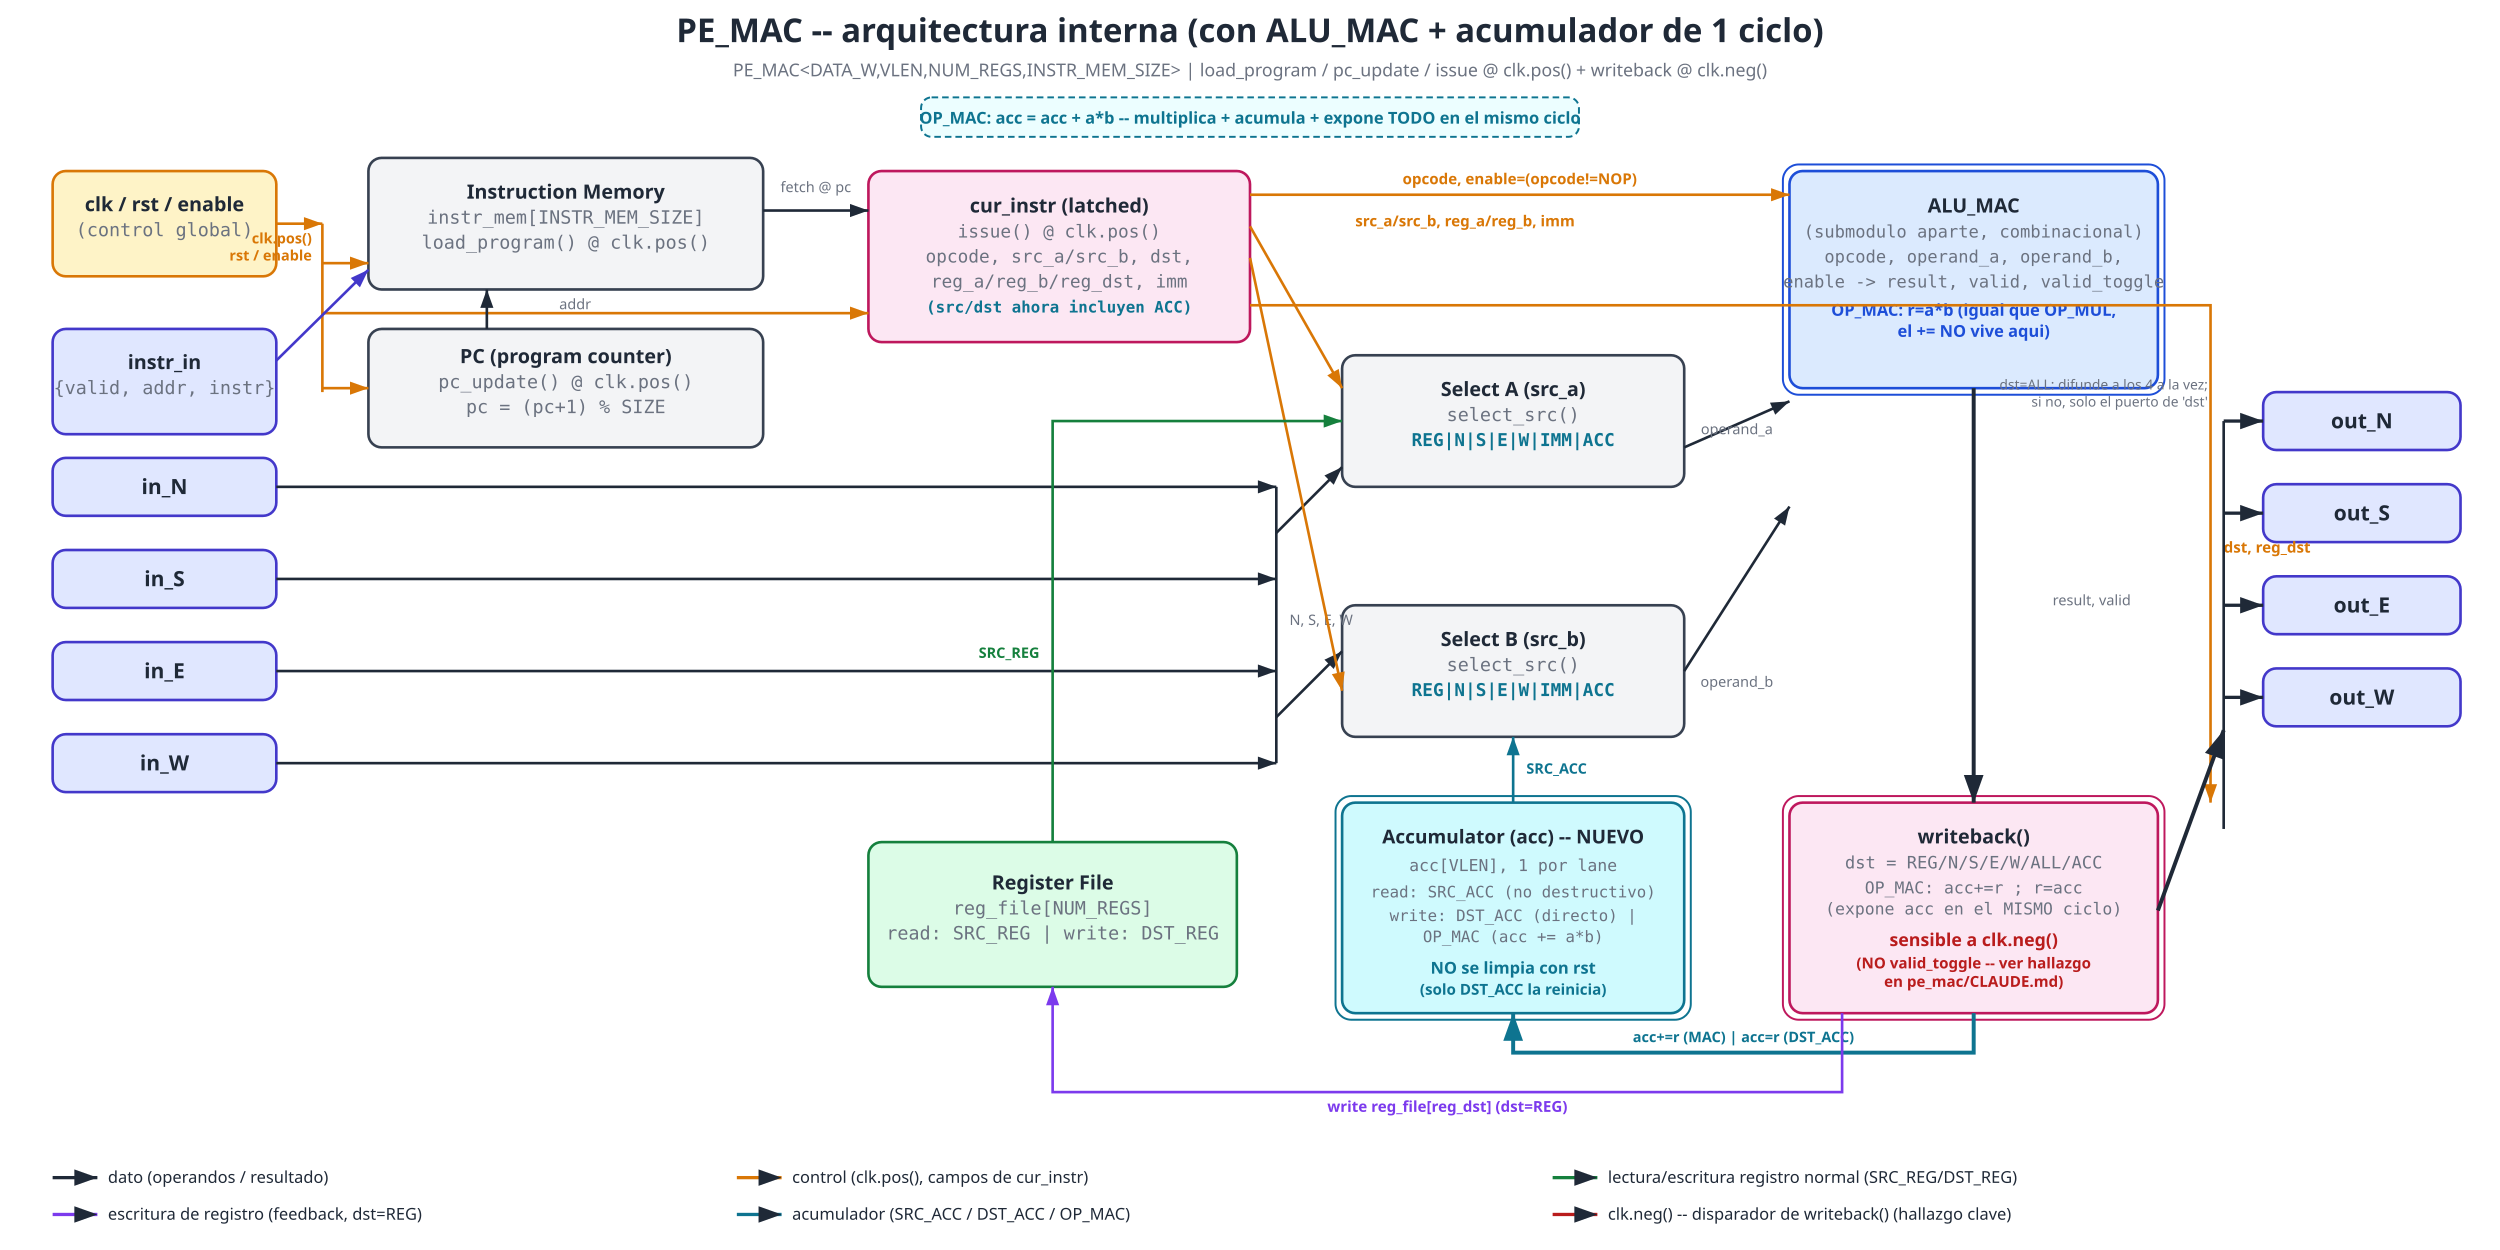
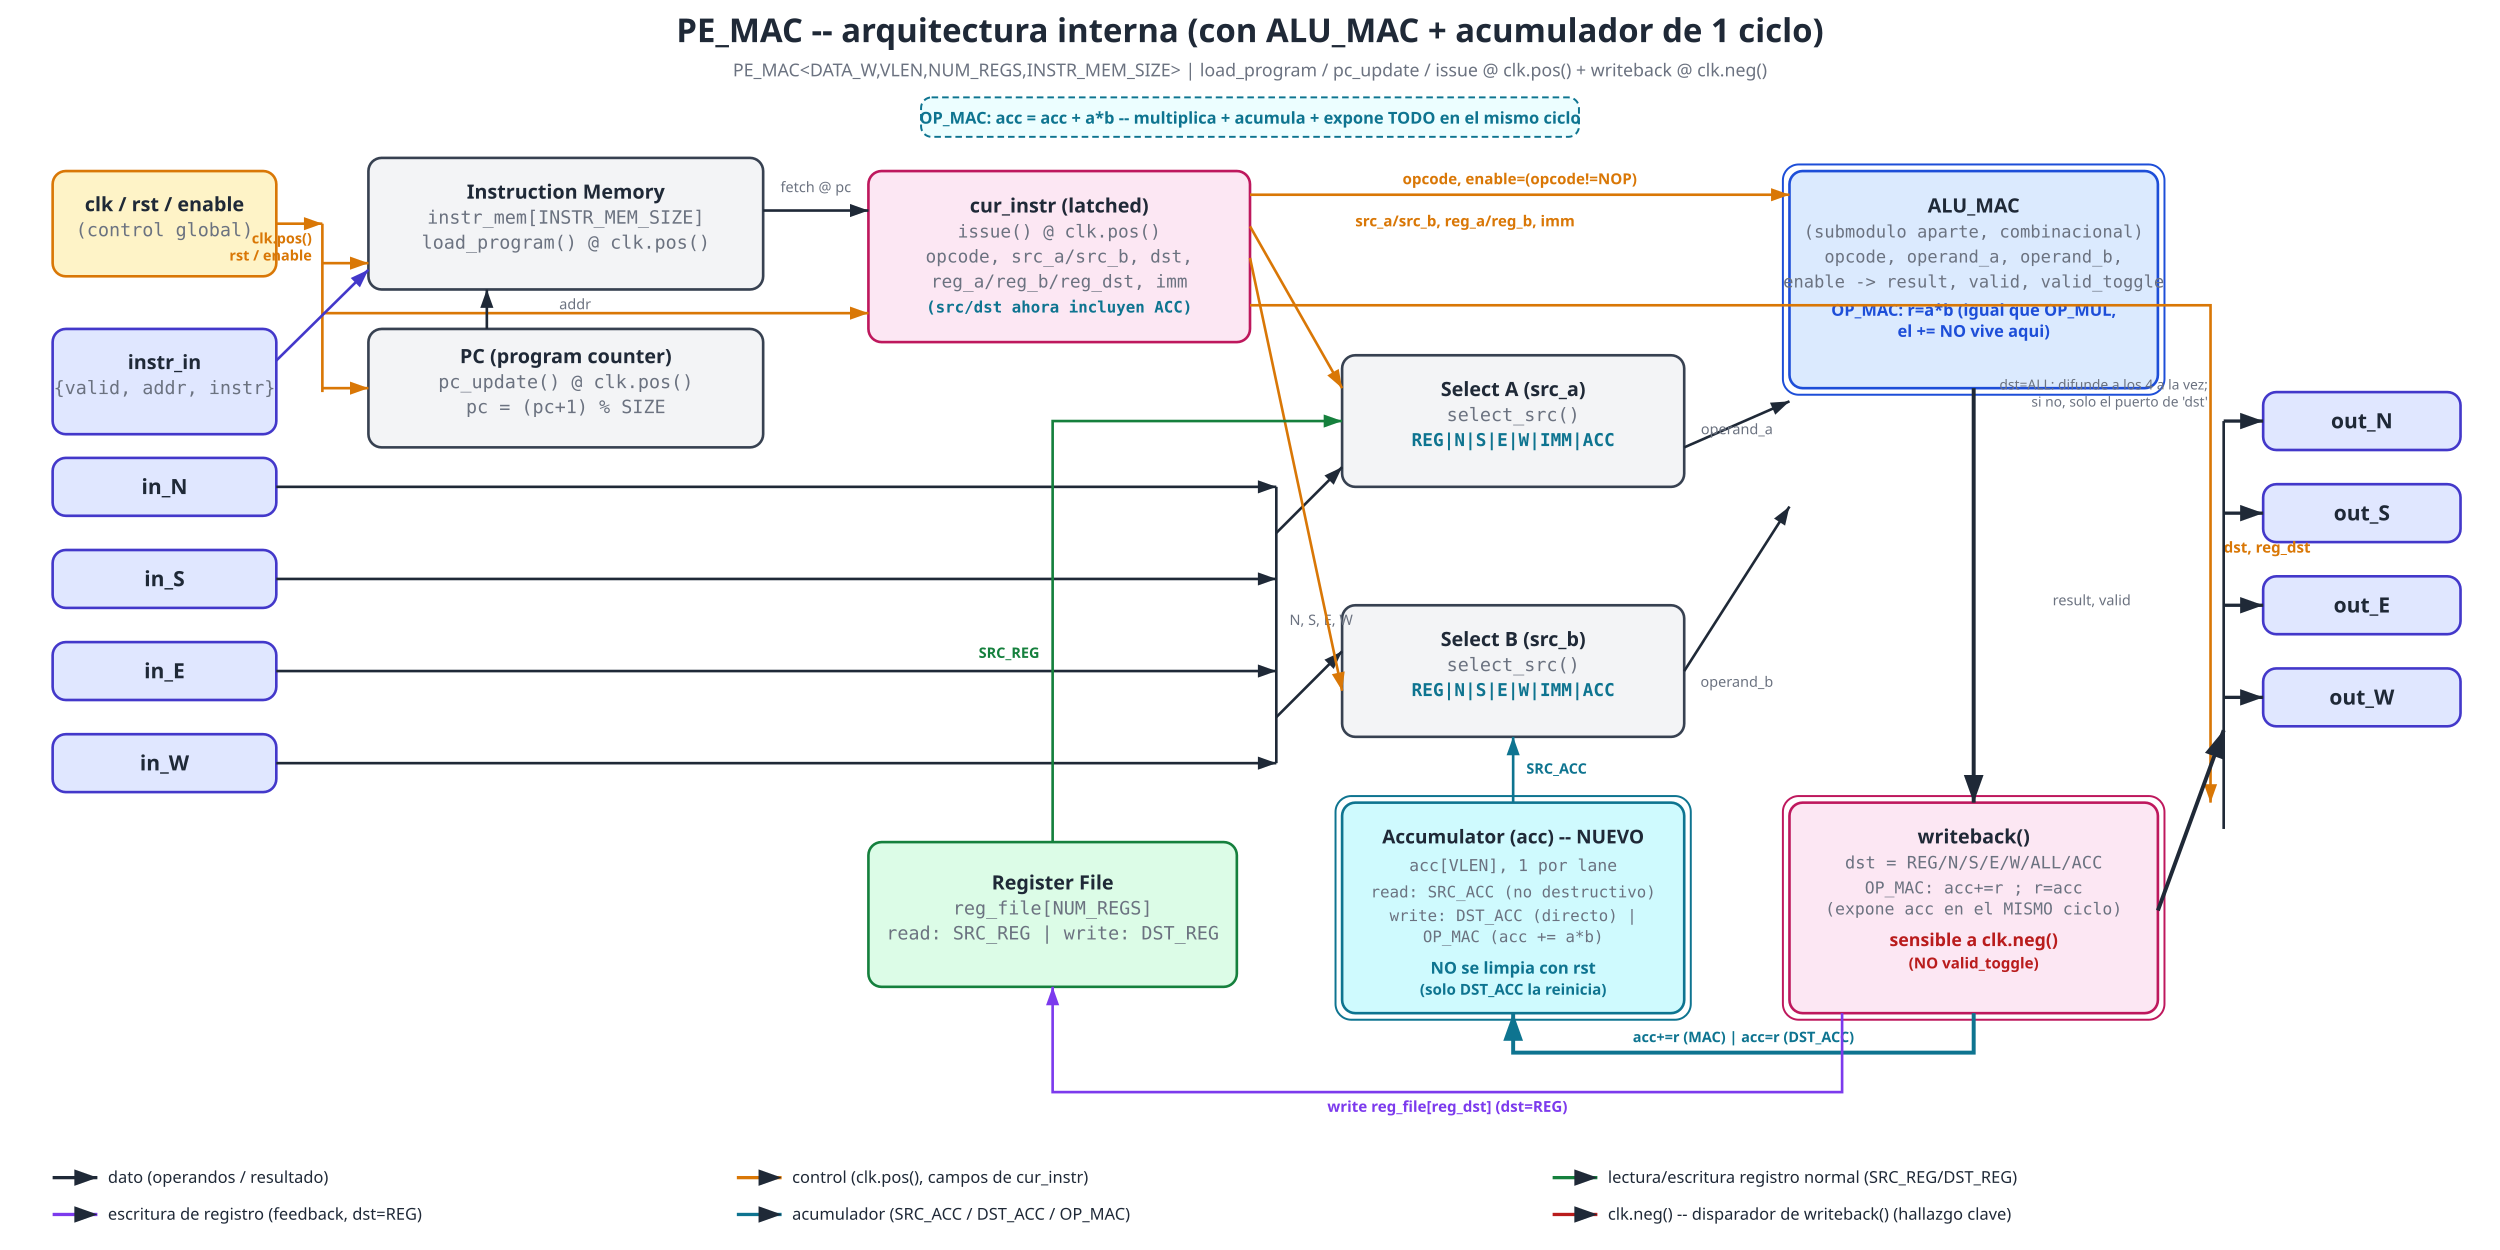
<svg xmlns="http://www.w3.org/2000/svg" viewBox="0 0 1900 950" font-family="sans-serif">
  <rect x="0" y="0" width="1900" height="950" fill="#ffffff" />
  <defs>
    <marker id="aData" markerWidth="9" markerHeight="9" refX="7" refY="2.5" orient="auto" markerUnits="strokeWidth">
      <path d="M0,0 L7,2.5 L0,5 Z" fill="#1f2937" />
    </marker>
    <marker id="aCtrl" markerWidth="9" markerHeight="9" refX="7" refY="2.5" orient="auto" markerUnits="strokeWidth">
      <path d="M0,0 L7,2.5 L0,5 Z" fill="#d97706" />
    </marker>
    <marker id="aFeedback" markerWidth="9" markerHeight="9" refX="7" refY="2.5" orient="auto" markerUnits="strokeWidth">
      <path d="M0,0 L7,2.5 L0,5 Z" fill="#7c3aed" />
    </marker>
    <marker id="aReg" markerWidth="9" markerHeight="9" refX="7" refY="2.5" orient="auto" markerUnits="strokeWidth">
      <path d="M0,0 L7,2.5 L0,5 Z" fill="#15803d" />
    </marker>
    <marker id="aPort" markerWidth="9" markerHeight="9" refX="7" refY="2.5" orient="auto" markerUnits="strokeWidth">
      <path d="M0,0 L7,2.5 L0,5 Z" fill="#4338ca" />
    </marker>
    <marker id="aAcc" markerWidth="9" markerHeight="9" refX="7" refY="2.5" orient="auto" markerUnits="strokeWidth">
      <path d="M0,0 L7,2.5 L0,5 Z" fill="#0e7490" />
    </marker>
    <marker id="aNeg" markerWidth="9" markerHeight="9" refX="7" refY="2.5" orient="auto" markerUnits="strokeWidth">
      <path d="M0,0 L7,2.5 L0,5 Z" fill="#b91c1c" />
    </marker>
  </defs>
  <text x="950.0" y="32" text-anchor="middle" font-family="sans-serif" font-size="25" font-weight="700" fill="#1f2937">PE_MAC -- arquitectura interna (con ALU_MAC + acumulador de 1 ciclo)</text>
  <text x="950.0" y="58" text-anchor="middle" font-family="sans-serif" font-size="13.5" font-weight="400" fill="#6b7280">PE_MAC&lt;DATA_W,VLEN,NUM_REGS,INSTR_MEM_SIZE&gt;  |  load_program / pc_update / issue @ clk.pos()  +  writeback @ clk.neg()</text>
  <rect x="700" y="74" width="500" height="30" rx="8" fill="#ecfeff" stroke="#0e7490" stroke-width="1.5" stroke-dasharray="5,3" />
  <text x="950" y="94" text-anchor="middle" font-family="sans-serif" font-size="12.5" font-weight="700" fill="#0e7490">OP_MAC: acc = acc + a*b  --  multiplica + acumula + expone TODO en el mismo ciclo</text>
  <rect x="40" y="130" width="170" height="80" rx="10" fill="#fef3c7" stroke="#d97706" stroke-width="2" />
  <text x="125" y="160.5" text-anchor="middle" font-family="sans-serif" font-size="15" font-weight="700" fill="#1f2937">clk / rst / enable</text>
  <text x="125" y="179.5" text-anchor="middle" font-family="monospace" font-size="14" font-weight="400" fill="#6b7280">(control global)</text>
  <rect x="40" y="250" width="170" height="80" rx="10" fill="#e0e7ff" stroke="#4338ca" stroke-width="2" />
  <text x="125" y="280.5" text-anchor="middle" font-family="sans-serif" font-size="15" font-weight="700" fill="#1f2937">instr_in</text>
  <text x="125" y="299.5" text-anchor="middle" font-family="monospace" font-size="14" font-weight="400" fill="#6b7280">{valid, addr, instr}</text>
  <rect x="40" y="348" width="170" height="44" rx="10" fill="#e0e7ff" stroke="#4338ca" stroke-width="2" />
  <text x="125" y="375.5" text-anchor="middle" font-family="sans-serif" font-size="16" font-weight="700" fill="#1f2937">in_N</text>
  <rect x="40" y="418" width="170" height="44" rx="10" fill="#e0e7ff" stroke="#4338ca" stroke-width="2" />
  <text x="125" y="445.5" text-anchor="middle" font-family="sans-serif" font-size="16" font-weight="700" fill="#1f2937">in_S</text>
  <rect x="40" y="488" width="170" height="44" rx="10" fill="#e0e7ff" stroke="#4338ca" stroke-width="2" />
  <text x="125" y="515.5" text-anchor="middle" font-family="sans-serif" font-size="16" font-weight="700" fill="#1f2937">in_E</text>
  <rect x="40" y="558" width="170" height="44" rx="10" fill="#e0e7ff" stroke="#4338ca" stroke-width="2" />
  <text x="125" y="585.5" text-anchor="middle" font-family="sans-serif" font-size="16" font-weight="700" fill="#1f2937">in_W</text>
  <rect x="280" y="120" width="300" height="100" rx="10" fill="#f3f4f6" stroke="#374151" stroke-width="2" />
  <text x="430" y="151" text-anchor="middle" font-family="sans-serif" font-size="15" font-weight="700" fill="#1f2937">Instruction Memory</text>
  <text x="430" y="170" text-anchor="middle" font-family="monospace" font-size="14" font-weight="400" fill="#6b7280">instr_mem[INSTR_MEM_SIZE]</text>
  <text x="430" y="189" text-anchor="middle" font-family="monospace" font-size="14" font-weight="400" fill="#6b7280">load_program() @ clk.pos()</text>
  <rect x="280" y="250" width="300" height="90" rx="10" fill="#f3f4f6" stroke="#374151" stroke-width="2" />
  <text x="430" y="276" text-anchor="middle" font-family="sans-serif" font-size="15" font-weight="700" fill="#1f2937">PC (program counter)</text>
  <text x="430" y="295" text-anchor="middle" font-family="monospace" font-size="14" font-weight="400" fill="#6b7280">pc_update() @ clk.pos()</text>
  <text x="430" y="314" text-anchor="middle" font-family="monospace" font-size="14" font-weight="400" fill="#6b7280">pc = (pc+1) % SIZE</text>
  <rect x="660" y="130" width="290" height="130" rx="10" fill="#fce7f3" stroke="#be185d" stroke-width="2" />
  <text x="805" y="161.5" text-anchor="middle" font-family="sans-serif" font-size="15" font-weight="700" fill="#1f2937">cur_instr (latched)</text>
  <text x="805" y="180.5" text-anchor="middle" font-family="monospace" font-size="13.5" font-weight="400" fill="#6b7280">issue() @ clk.pos()</text>
  <text x="805" y="199.5" text-anchor="middle" font-family="monospace" font-size="13.5" font-weight="400" fill="#6b7280">opcode, src_a/src_b, dst,</text>
  <text x="805" y="218.5" text-anchor="middle" font-family="monospace" font-size="13.5" font-weight="400" fill="#6b7280">reg_a/reg_b/reg_dst, imm</text>
  <text x="805" y="237.5" text-anchor="middle" font-family="monospace" font-size="12" font-weight="700" fill="#0e7490">(src/dst ahora incluyen ACC)</text>
  <rect x="1020" y="270" width="260" height="100" rx="10" fill="#f3f4f6" stroke="#374151" stroke-width="2" />
  <text x="1150" y="301" text-anchor="middle" font-family="sans-serif" font-size="15" font-weight="700" fill="#1f2937">Select A (src_a)</text>
  <text x="1150" y="320" text-anchor="middle" font-family="monospace" font-size="14" font-weight="400" fill="#6b7280">select_src()</text>
  <text x="1150" y="339" text-anchor="middle" font-family="monospace" font-size="13.5" font-weight="700" fill="#0e7490">REG|N|S|E|W|IMM|ACC</text>
  <rect x="1020" y="460" width="260" height="100" rx="10" fill="#f3f4f6" stroke="#374151" stroke-width="2" />
  <text x="1150" y="491" text-anchor="middle" font-family="sans-serif" font-size="15" font-weight="700" fill="#1f2937">Select B (src_b)</text>
  <text x="1150" y="510" text-anchor="middle" font-family="monospace" font-size="14" font-weight="400" fill="#6b7280">select_src()</text>
  <text x="1150" y="529" text-anchor="middle" font-family="monospace" font-size="13.5" font-weight="700" fill="#0e7490">REG|N|S|E|W|IMM|ACC</text>
  <rect x="1015" y="605" width="270" height="170" rx="12" fill="none" stroke="#0e7490" stroke-width="1.5" />
  <rect x="1020" y="610" width="260" height="160" rx="10" fill="#cffafe" stroke="#0e7490" stroke-width="2" />
  <text x="1150" y="641" text-anchor="middle" font-family="sans-serif" font-size="14.5" font-weight="700" fill="#1f2937">Accumulator (acc) -- NUEVO</text>
  <text x="1150" y="662" text-anchor="middle" font-family="monospace" font-size="12.5" font-weight="400" fill="#6b7280">acc[VLEN], 1 por lane</text>
  <text x="1150" y="682" text-anchor="middle" font-family="monospace" font-size="12" font-weight="400" fill="#6b7280">read: SRC_ACC (no destructivo)</text>
  <text x="1150" y="700" text-anchor="middle" font-family="monospace" font-size="12" font-weight="400" fill="#6b7280">write: DST_ACC (directo) |</text>
  <text x="1150" y="716" text-anchor="middle" font-family="monospace" font-size="12" font-weight="400" fill="#6b7280">OP_MAC (acc += a*b)</text>
  <text x="1150" y="740" text-anchor="middle" font-family="sans-serif" font-size="12.5" font-weight="700" fill="#0e7490">NO se limpia con rst</text>
  <text x="1150" y="756" text-anchor="middle" font-family="sans-serif" font-size="11.5" font-weight="700" fill="#0e7490">(solo DST_ACC la reinicia)</text>
  <rect x="1355" y="125" width="290" height="175" rx="12" fill="none" stroke="#1d4ed8" stroke-width="1.5" />
  <rect x="1360" y="130" width="280" height="165" rx="10" fill="#dbeafe" stroke="#1d4ed8" stroke-width="2" />
  <text x="1500" y="161.5" text-anchor="middle" font-family="sans-serif" font-size="15" font-weight="700" fill="#1f2937">ALU_MAC</text>
  <text x="1500" y="180.5" text-anchor="middle" font-family="monospace" font-size="13" font-weight="400" fill="#6b7280">(submodulo aparte, combinacional)</text>
  <text x="1500" y="199.5" text-anchor="middle" font-family="monospace" font-size="13" font-weight="400" fill="#6b7280">opcode, operand_a, operand_b,</text>
  <text x="1500" y="218.5" text-anchor="middle" font-family="monospace" font-size="13" font-weight="400" fill="#6b7280">enable -&gt; result, valid, valid_toggle</text>
  <text x="1500" y="240" text-anchor="middle" font-family="sans-serif" font-size="12.5" font-weight="700" fill="#1d4ed8">OP_MAC: r=a*b (igual que OP_MUL,</text>
  <text x="1500" y="256" text-anchor="middle" font-family="sans-serif" font-size="12.5" font-weight="700" fill="#1d4ed8">el += NO vive aqui)</text>
  <rect x="1355" y="605" width="290" height="170" rx="12" fill="none" stroke="#be185d" stroke-width="1.5" />
  <rect x="1360" y="610" width="280" height="160" rx="10" fill="#fce7f3" stroke="#be185d" stroke-width="2" />
  <text x="1500" y="641" text-anchor="middle" font-family="sans-serif" font-size="15" font-weight="700" fill="#1f2937">writeback()</text>
  <text x="1500" y="660" text-anchor="middle" font-family="monospace" font-size="13" font-weight="400" fill="#6b7280">dst = REG/N/S/E/W/ALL/ACC</text>
  <text x="1500" y="679" text-anchor="middle" font-family="monospace" font-size="12.5" font-weight="400" fill="#6b7280">OP_MAC: acc+=r ; r=acc</text>
  <text x="1500" y="695" text-anchor="middle" font-family="monospace" font-size="12.5" font-weight="400" fill="#6b7280">(expone acc en el MISMO ciclo)</text>
  <text x="1500" y="719" text-anchor="middle" font-family="sans-serif" font-size="13.5" font-weight="700" fill="#b91c1c">sensible a clk.neg()</text>
-   <text x="1500" y="736" text-anchor="middle" font-family="sans-serif" font-size="11.5" font-weight="700" fill="#b91c1c">(NO valid_toggle -- ver hallazgo</text>
-   <text x="1500" y="750" text-anchor="middle" font-family="sans-serif" font-size="11.5" font-weight="700" fill="#b91c1c">en pe_mac/CLAUDE.md)</text>
+   <text x="1500" y="736" text-anchor="middle" font-family="sans-serif" font-size="11.5" font-weight="700" fill="#b91c1c">(NO valid_toggle)</text>
  <rect x="1720" y="298" width="150" height="44" rx="10" fill="#e0e7ff" stroke="#4338ca" stroke-width="2" />
  <text x="1795" y="325.5" text-anchor="middle" font-family="sans-serif" font-size="16" font-weight="700" fill="#1f2937">out_N</text>
  <rect x="1720" y="368" width="150" height="44" rx="10" fill="#e0e7ff" stroke="#4338ca" stroke-width="2" />
  <text x="1795" y="395.5" text-anchor="middle" font-family="sans-serif" font-size="16" font-weight="700" fill="#1f2937">out_S</text>
  <rect x="1720" y="438" width="150" height="44" rx="10" fill="#e0e7ff" stroke="#4338ca" stroke-width="2" />
  <text x="1795" y="465.5" text-anchor="middle" font-family="sans-serif" font-size="16" font-weight="700" fill="#1f2937">out_E</text>
  <rect x="1720" y="508" width="150" height="44" rx="10" fill="#e0e7ff" stroke="#4338ca" stroke-width="2" />
  <text x="1795" y="535.5" text-anchor="middle" font-family="sans-serif" font-size="16" font-weight="700" fill="#1f2937">out_W</text>
  <rect x="660" y="640" width="280" height="110" rx="10" fill="#dcfce7" stroke="#15803d" stroke-width="2" />
  <text x="800" y="676" text-anchor="middle" font-family="sans-serif" font-size="15" font-weight="700" fill="#1f2937">Register File</text>
  <text x="800" y="695" text-anchor="middle" font-family="monospace" font-size="14" font-weight="400" fill="#6b7280">reg_file[NUM_REGS]</text>
  <text x="800" y="714" text-anchor="middle" font-family="monospace" font-size="14" font-weight="400" fill="#6b7280">read: SRC_REG | write: DST_REG</text>
  <line x1="245" y1="170" x2="245" y2="298" stroke="#d97706" stroke-width="2" />
  <line x1="210" y1="170" x2="245" y2="170" stroke="#d97706" stroke-width="2" marker-end="url(#aCtrl)" />
  <line x1="245" y1="200" x2="280" y2="200" stroke="#d97706" stroke-width="2" marker-end="url(#aCtrl)" />
  <line x1="245" y1="295" x2="280" y2="295" stroke="#d97706" stroke-width="2" marker-end="url(#aCtrl)" />
  <line x1="245" y1="238" x2="660" y2="238" stroke="#d97706" stroke-width="2" marker-end="url(#aCtrl)" />
  <text x="237" y="185" text-anchor="end" font-family="sans-serif" font-size="11" font-weight="600" fill="#d97706">clk.pos()</text>
  <text x="237" y="198" text-anchor="end" font-family="sans-serif" font-size="11" font-weight="600" fill="#d97706">rst / enable</text>
  <line x1="210" y1="274" x2="280" y2="205" stroke="#4338ca" stroke-width="2" marker-end="url(#aPort)" />
  <line x1="370" y1="250" x2="370" y2="220" stroke="#1f2937" stroke-width="2" marker-end="url(#aData)" />
  <text x="425" y="235" text-anchor="start" font-family="sans-serif" font-size="11" font-weight="400" fill="#6b7280">addr</text>
  <line x1="580" y1="160" x2="660" y2="160" stroke="#1f2937" stroke-width="2" marker-end="url(#aData)" />
  <text x="620" y="146" text-anchor="middle" font-family="sans-serif" font-size="11" font-weight="400" fill="#6b7280">fetch @ pc</text>
  <line x1="970" y1="370" x2="970" y2="580" stroke="#1f2937" stroke-width="2" />
  <line x1="210" y1="370" x2="970" y2="370" stroke="#1f2937" stroke-width="2" marker-end="url(#aData)" />
  <line x1="210" y1="440" x2="970" y2="440" stroke="#1f2937" stroke-width="2" marker-end="url(#aData)" />
  <line x1="210" y1="510" x2="970" y2="510" stroke="#1f2937" stroke-width="2" marker-end="url(#aData)" />
  <line x1="210" y1="580" x2="970" y2="580" stroke="#1f2937" stroke-width="2" marker-end="url(#aData)" />
  <line x1="970" y1="405" x2="1020" y2="355" stroke="#1f2937" stroke-width="2" marker-end="url(#aData)" />
  <line x1="970" y1="545" x2="1020" y2="495" stroke="#1f2937" stroke-width="2" marker-end="url(#aData)" />
  <text x="980" y="475" text-anchor="start" font-family="sans-serif" font-size="11" font-weight="400" fill="#6b7280">N, S, E, W</text>
  <polyline points="950,172 1020,295" fill="none" stroke="#d97706" stroke-width="2" marker-end="url(#aCtrl)" />
  <polyline points="950,196 1020,525" fill="none" stroke="#d97706" stroke-width="2" marker-end="url(#aCtrl)" />
  <text x="1030" y="172" text-anchor="start" font-family="sans-serif" font-size="11.5" font-weight="600" fill="#d97706">src_a/src_b, reg_a/reg_b, imm</text>
  <polyline points="950,148 1360,148" fill="none" stroke="#d97706" stroke-width="2" marker-end="url(#aCtrl)" />
  <text x="1155" y="140" text-anchor="middle" font-family="sans-serif" font-size="11.5" font-weight="600" fill="#d97706">opcode, enable=(opcode!=NOP)</text>
  <polyline points="950,232 1680,232 1680,610" fill="none" stroke="#d97706" stroke-width="2" marker-end="url(#aCtrl)" />
  <text x="1690" y="420" text-anchor="start" font-family="sans-serif" font-size="11.5" font-weight="600" fill="#d97706">dst, reg_dst</text>
  <line x1="1280" y1="340" x2="1360" y2="305" stroke="#1f2937" stroke-width="2" marker-end="url(#aData)" />
  <text x="1320" y="330" text-anchor="middle" font-family="sans-serif" font-size="11" font-weight="400" fill="#6b7280">operand_a</text>
  <line x1="1280" y1="510" x2="1360" y2="385" stroke="#1f2937" stroke-width="2" marker-end="url(#aData)" />
  <text x="1320" y="522" text-anchor="middle" font-family="sans-serif" font-size="11" font-weight="400" fill="#6b7280">operand_b</text>
  <line x1="1500" y1="295" x2="1500" y2="610" stroke="#1f2937" stroke-width="3" marker-end="url(#aData)" />
  <text x="1560" y="460" text-anchor="start" font-family="sans-serif" font-size="11" font-weight="400" fill="#6b7280">result, valid</text>
  <polyline points="800,640 800,320 1020,320" fill="none" stroke="#15803d" stroke-width="2" marker-end="url(#aReg)" />
  <text x="790" y="500" text-anchor="end" font-family="sans-serif" font-size="11" font-weight="600" fill="#15803d">SRC_REG</text>
  <line x1="1150" y1="610" x2="1150" y2="560" stroke="#0e7490" stroke-width="2" marker-end="url(#aAcc)" />
  <text x="1160" y="588" text-anchor="start" font-family="sans-serif" font-size="11" font-weight="600" fill="#0e7490">SRC_ACC</text>
  <polyline points="1500,770 1500,800 1150,800 1150,770" fill="none" stroke="#0e7490" stroke-width="3" marker-end="url(#aAcc)" />
  <text x="1325" y="792" text-anchor="middle" font-family="sans-serif" font-size="11" font-weight="700" fill="#0e7490">acc+=r (MAC)  |  acc=r (DST_ACC)</text>
  <polyline points="1400,770 1400,830 800,830 800,750" fill="none" stroke="#7c3aed" stroke-width="2" marker-end="url(#aFeedback)" />
  <text x="1100" y="845" text-anchor="middle" font-family="sans-serif" font-size="11.5" font-weight="600" fill="#7c3aed">write reg_file[reg_dst]  (dst=REG)</text>
  <line x1="1690" y1="320" x2="1690" y2="630" stroke="#1f2937" stroke-width="2" />
  <line x1="1640" y1="692" x2="1690" y2="555" stroke="#1f2937" stroke-width="3" marker-end="url(#aData)" />
  <line x1="1690" y1="320" x2="1720" y2="320" stroke="#1f2937" stroke-width="2.5" marker-end="url(#aData)" />
  <line x1="1690" y1="390" x2="1720" y2="390" stroke="#1f2937" stroke-width="2.5" marker-end="url(#aData)" />
  <line x1="1690" y1="460" x2="1720" y2="460" stroke="#1f2937" stroke-width="2.5" marker-end="url(#aData)" />
  <line x1="1690" y1="530" x2="1720" y2="530" stroke="#1f2937" stroke-width="2.5" marker-end="url(#aData)" />
  <text x="1678" y="296" text-anchor="end" font-family="sans-serif" font-size="10.5" font-weight="400" fill="#6b7280">dst=ALL: difunde a los 4 a la vez;</text>
  <text x="1678" y="309" text-anchor="end" font-family="sans-serif" font-size="10.5" font-weight="400" fill="#6b7280">si no, solo el puerto de 'dst'</text>
  <line x1="40" y1="895" x2="74" y2="895" stroke="#1f2937" stroke-width="2.5" marker-end="url(#aData)" />
  <text x="82" y="899" text-anchor="start" font-family="sans-serif" font-size="12.5" font-weight="400" fill="#1f2937">dato (operandos / resultado)</text>
  <line x1="560" y1="895" x2="594" y2="895" stroke="#d97706" stroke-width="2.5" marker-end="url(#aData)" />
  <text x="602" y="899" text-anchor="start" font-family="sans-serif" font-size="12.5" font-weight="400" fill="#1f2937">control (clk.pos(), campos de cur_instr)</text>
  <line x1="1180" y1="895" x2="1214" y2="895" stroke="#15803d" stroke-width="2.5" marker-end="url(#aData)" />
  <text x="1222" y="899" text-anchor="start" font-family="sans-serif" font-size="12.5" font-weight="400" fill="#1f2937">lectura/escritura registro normal (SRC_REG/DST_REG)</text>
  <line x1="40" y1="923" x2="74" y2="923" stroke="#7c3aed" stroke-width="2.5" marker-end="url(#aData)" />
  <text x="82" y="927" text-anchor="start" font-family="sans-serif" font-size="12.5" font-weight="400" fill="#1f2937">escritura de registro (feedback, dst=REG)</text>
  <line x1="560" y1="923" x2="594" y2="923" stroke="#0e7490" stroke-width="2.5" marker-end="url(#aData)" />
  <text x="602" y="927" text-anchor="start" font-family="sans-serif" font-size="12.5" font-weight="400" fill="#1f2937">acumulador (SRC_ACC / DST_ACC / OP_MAC)</text>
  <line x1="1180" y1="923" x2="1214" y2="923" stroke="#b91c1c" stroke-width="2.5" marker-end="url(#aData)" />
  <text x="1222" y="927" text-anchor="start" font-family="sans-serif" font-size="12.5" font-weight="400" fill="#1f2937">clk.neg() -- disparador de writeback() (hallazgo clave)</text>
</svg>
